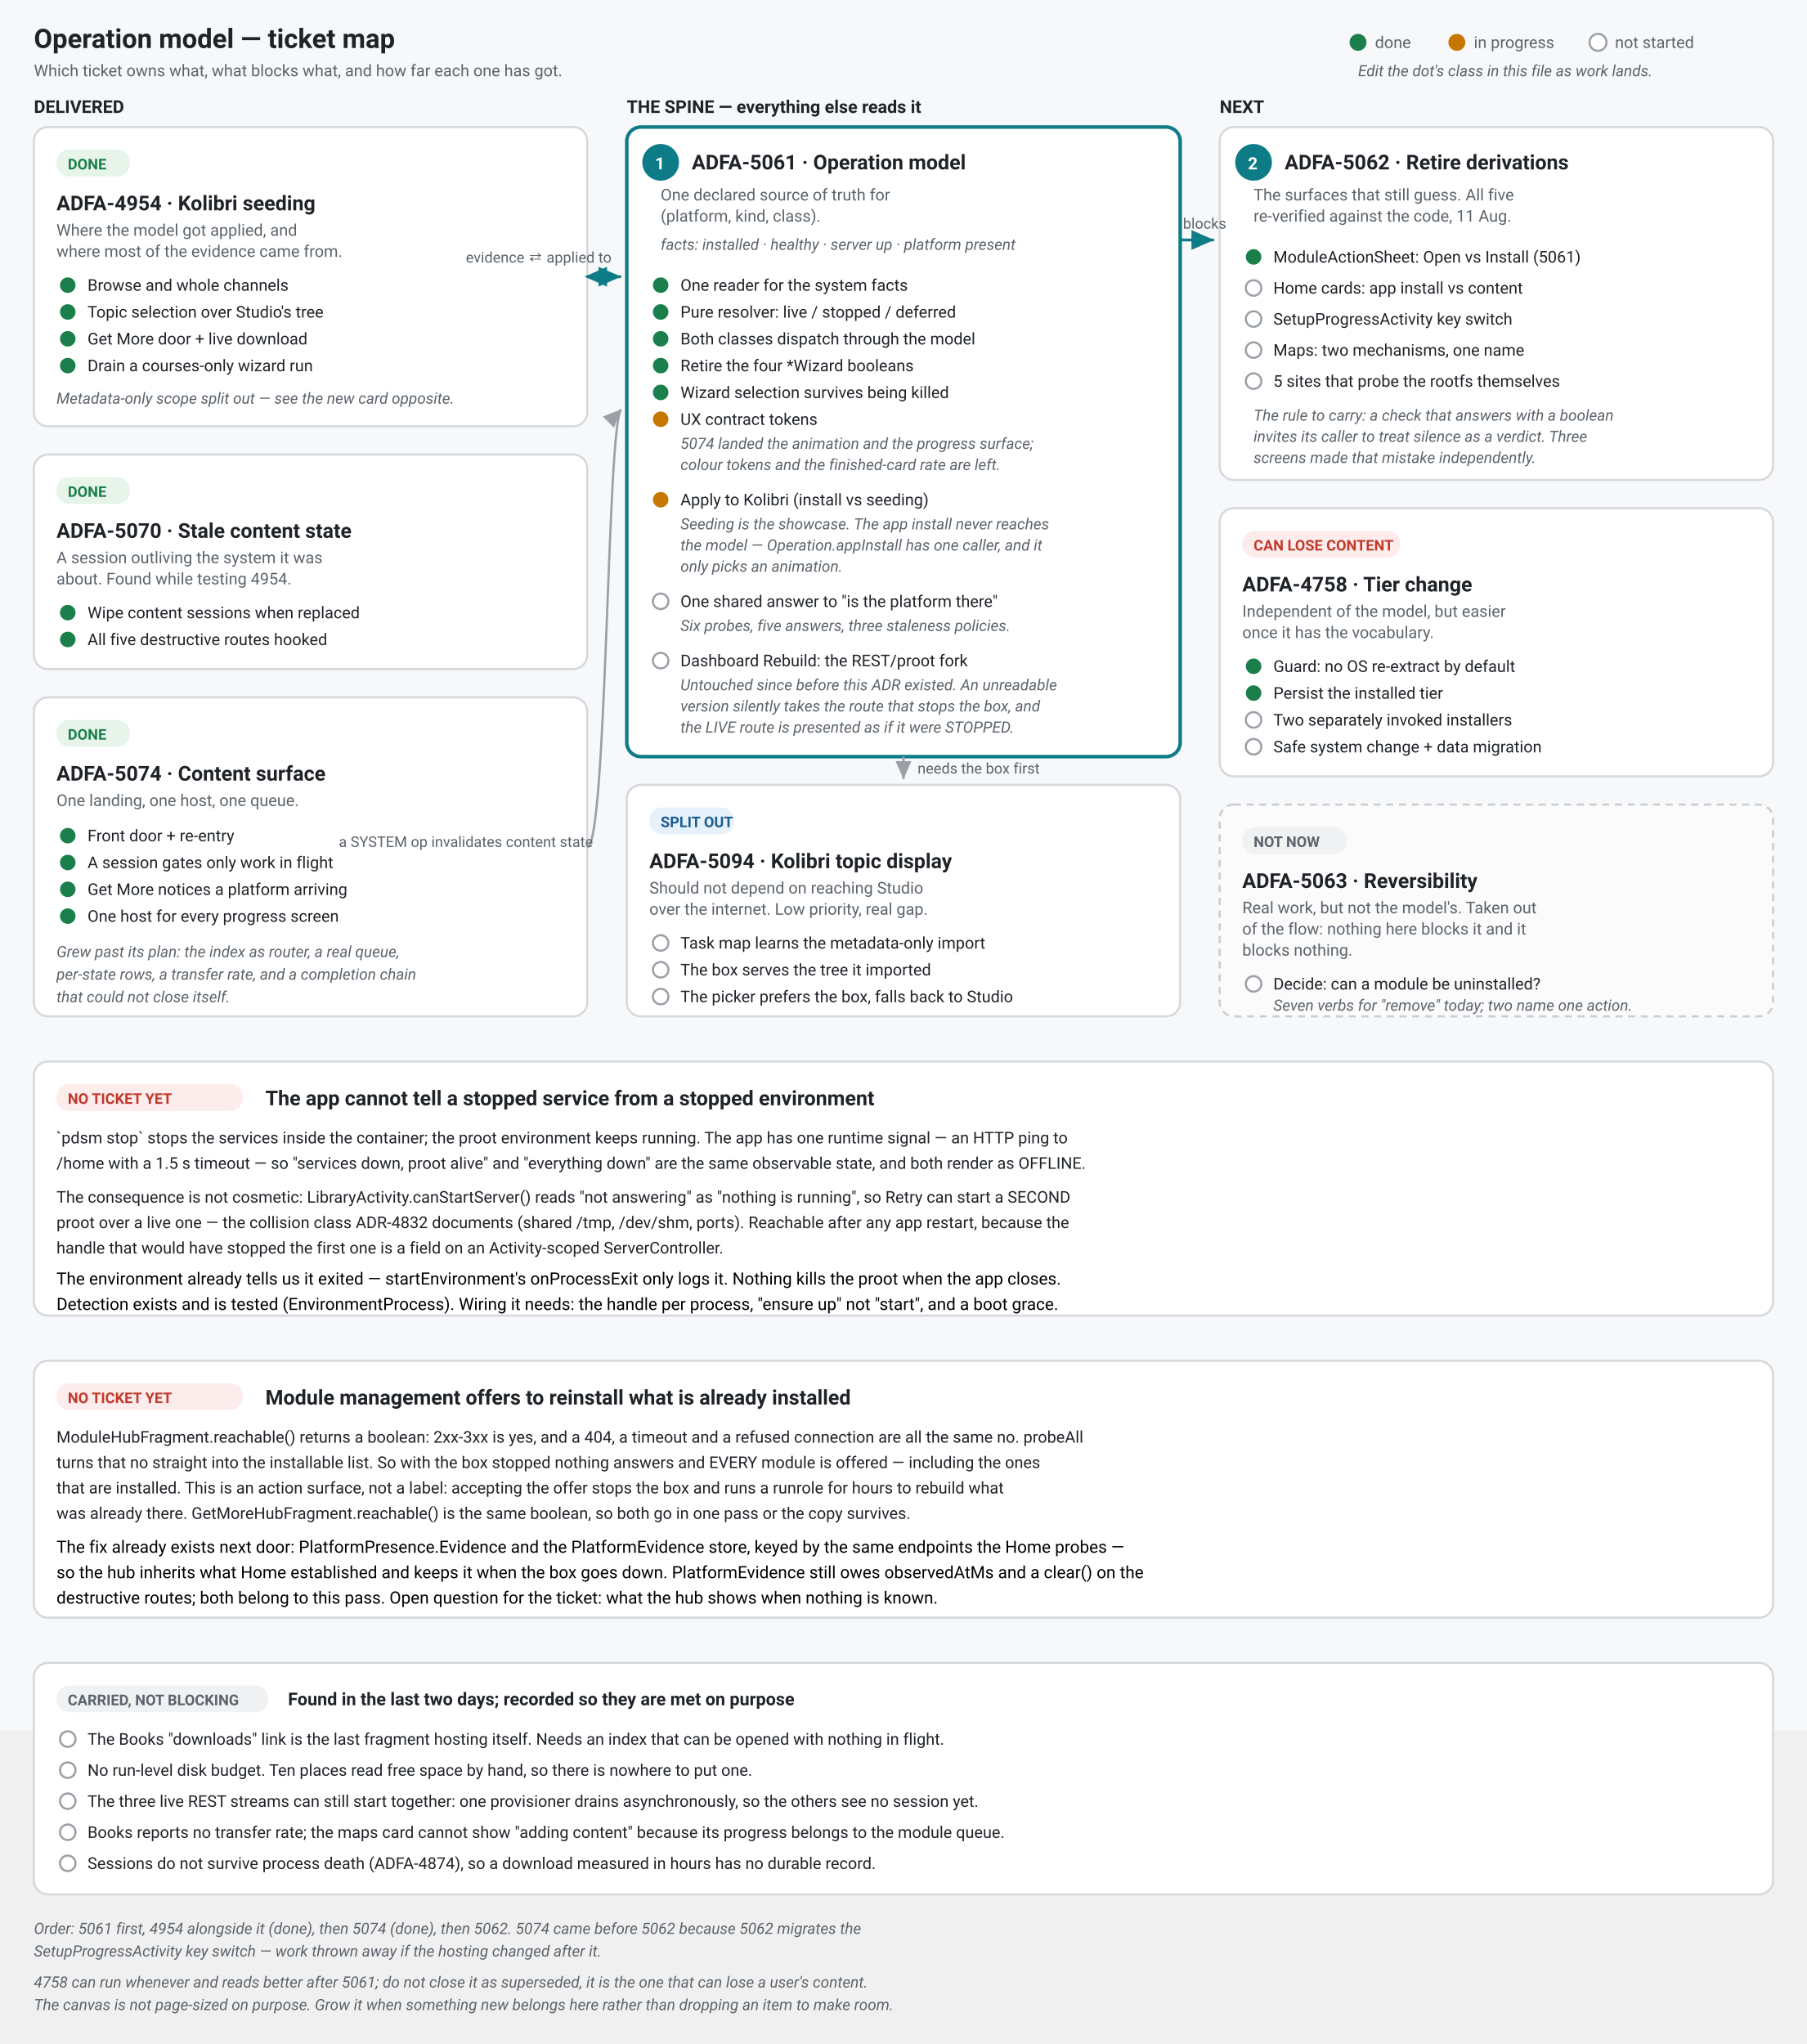
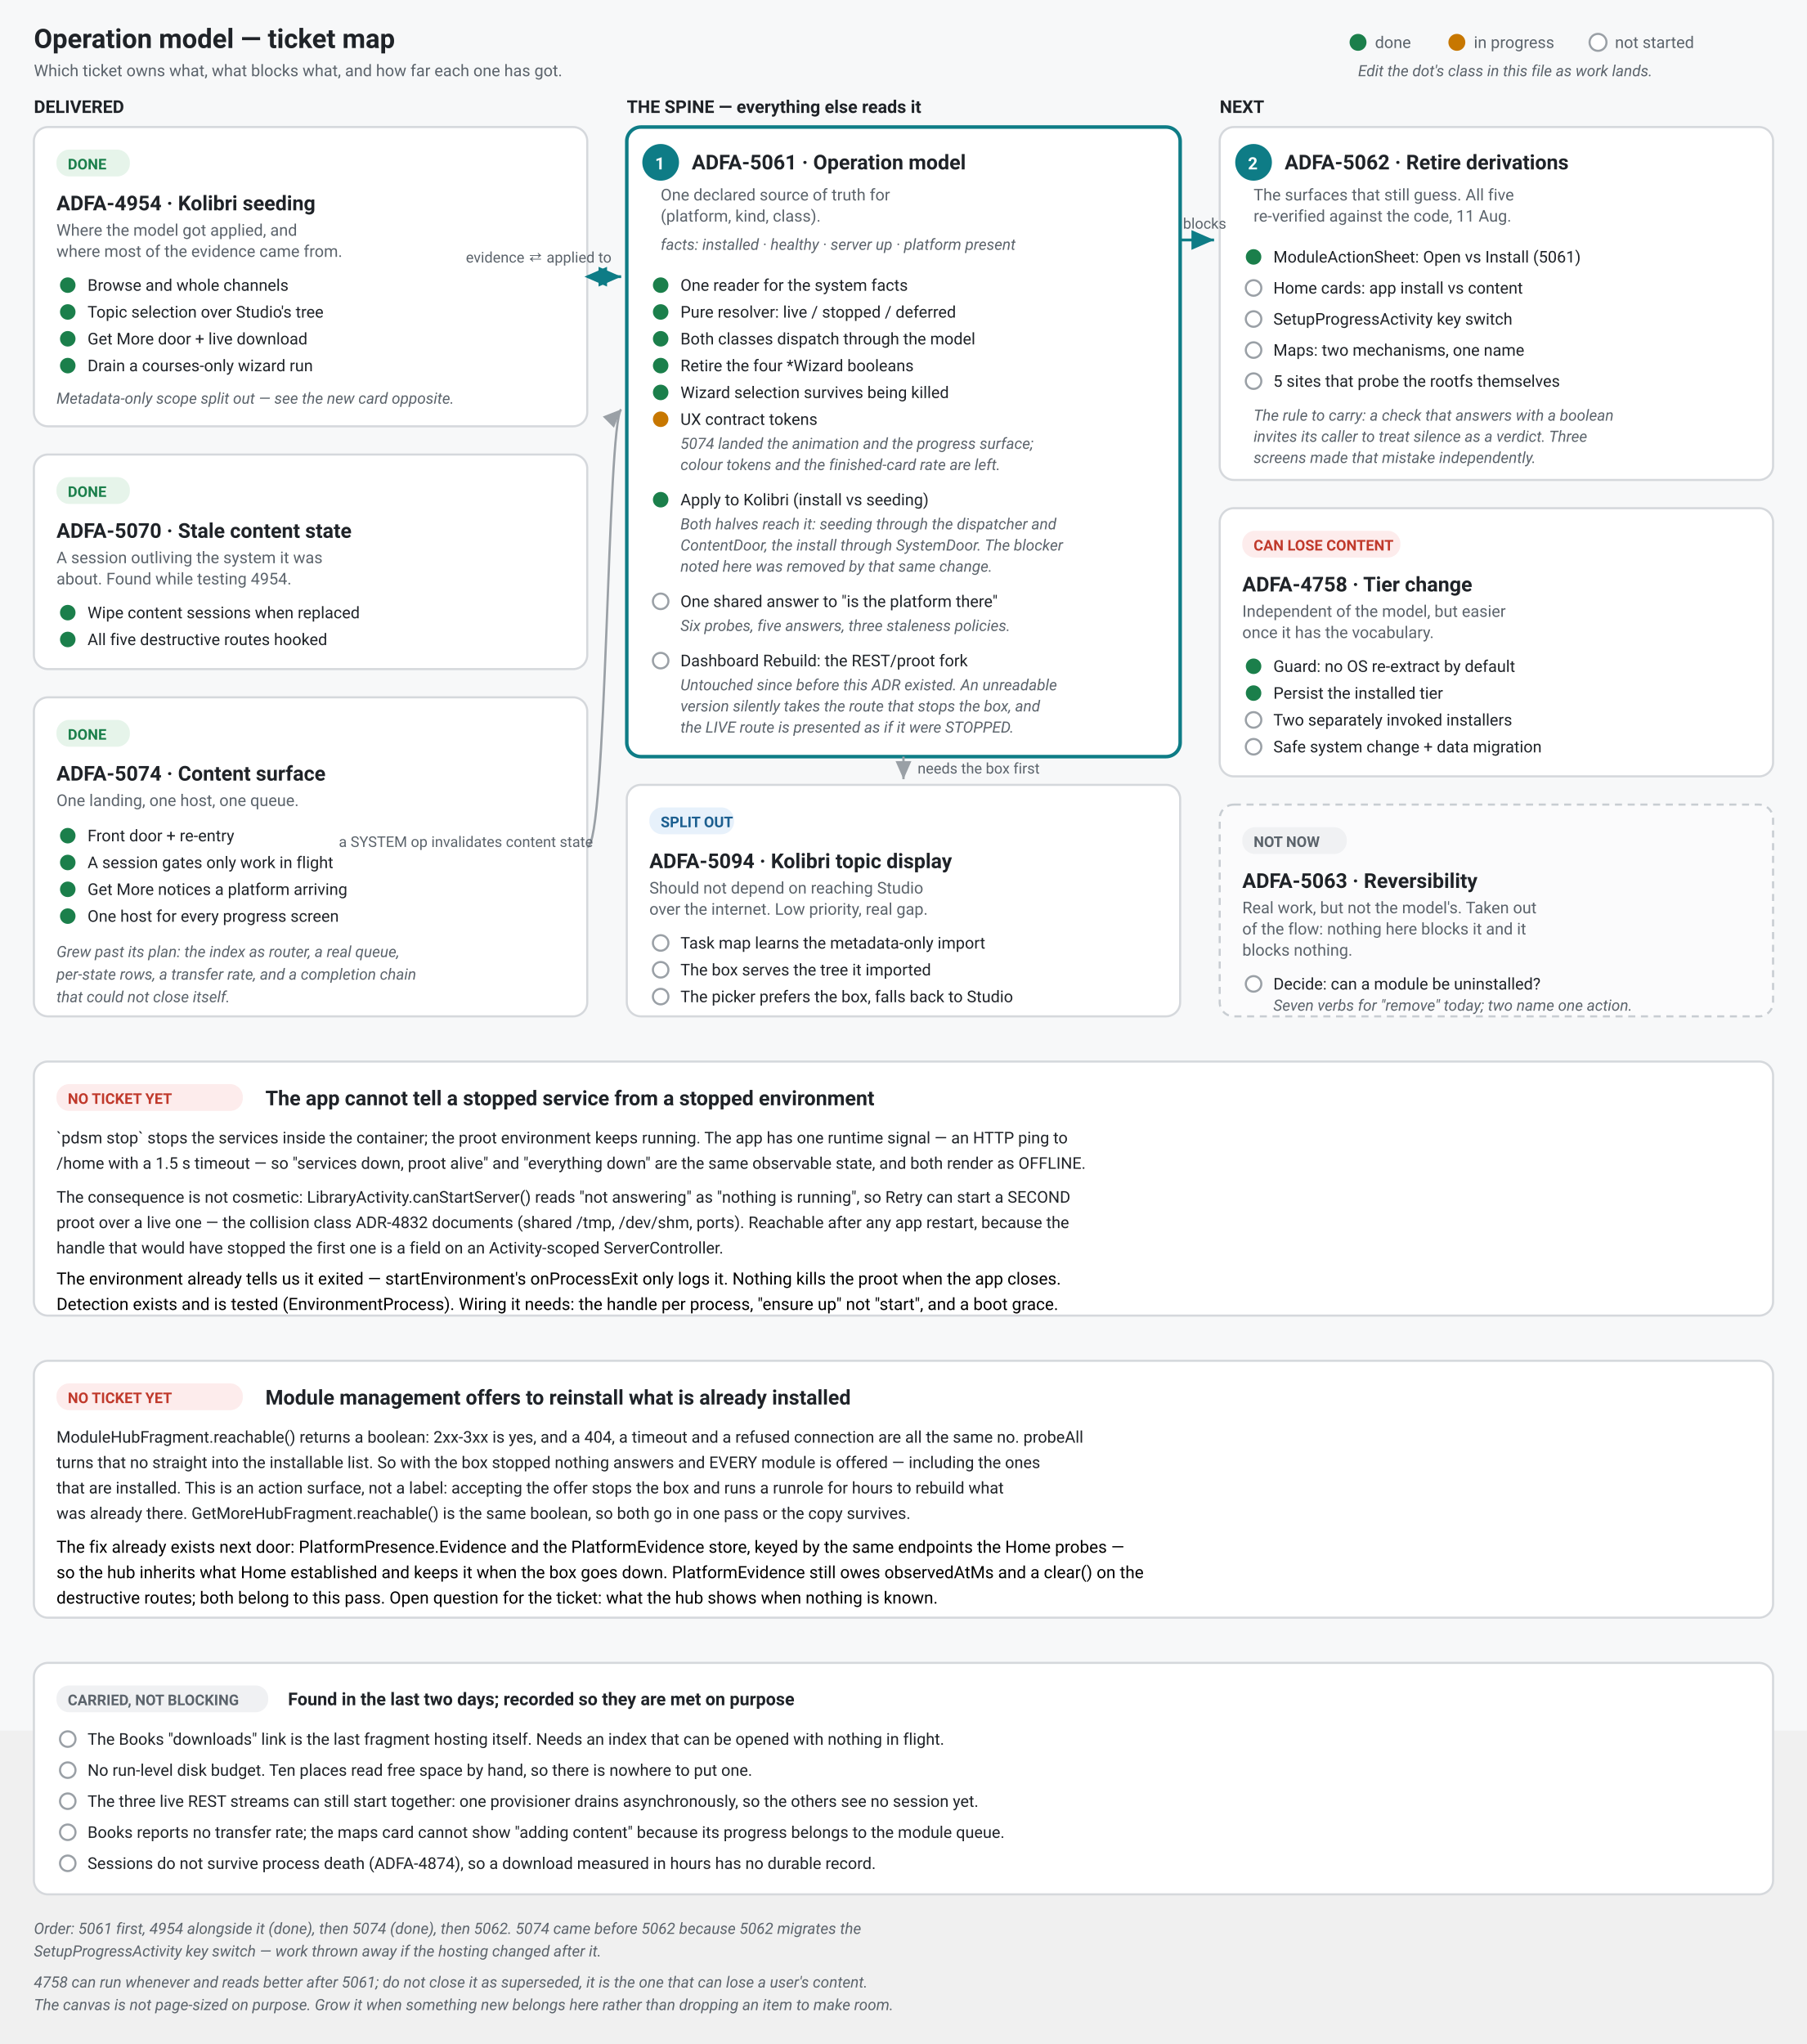
<svg xmlns="http://www.w3.org/2000/svg" viewBox="0 0 1280 1448" width="1280" height="1448" font-family="Segoe UI, Roboto, Helvetica, Arial, sans-serif">
  <style>
  .bg    { fill: #F7F8F9; }
  .card  { fill: #FFFFFF; stroke: #D5D8DC; stroke-width: 1.5; rx: 10; }
  .card-hi { fill: #FFFFFF; stroke: #0E7C86; stroke-width: 2.5; rx: 10; }
  .card-park { fill: #FBFBFC; stroke: #C8CDD2; stroke-width: 1.5; stroke-dasharray: 5 4; rx: 10; }
  .h1    { font-size: 19px; font-weight: 700; fill: #1F2328; }
  .h2    { font-size: 14.5px; font-weight: 700; fill: #1F2328; }
  .h3    { font-size: 12.5px; font-weight: 700; fill: #1F2328; }
  .sub   { font-size: 11.5px; fill: #5B636B; }
  .item  { font-size: 11.5px; fill: #1F2328; }
  .note  { font-size: 11px; fill: #5B636B; font-style: italic; }
  .lnk   { stroke: #9AA0A6; stroke-width: 1.6; fill: none; }
  .lnk-hi{ stroke: #0E7C86; stroke-width: 2; fill: none; }
  .lnklbl{ font-size: 10.5px; fill: #5B636B; }

  /* ---- the three states: change an item's class to move it ---- */
  .s-done { fill: #1B7F4B; stroke: none; }
  .s-doing{ fill: #C77700; stroke: none; }
  .s-todo { fill: #FFFFFF; stroke: #9AA0A6; stroke-width: 1.5; }

  .badge  { fill: #0E7C86; }
  .badgetx{ font-size: 12px; font-weight: 700; fill: #FFFFFF; }
  .chip   { rx: 9; }
  .chiptx { font-size: 10.5px; font-weight: 700; }
</style>
  <defs>
    <marker id="arw" markerWidth="9" markerHeight="9" refX="8" refY="4.5" orient="auto">
      <path d="M0,1 L8,4.5 L0,8 Z" fill="#9AA0A6" />
    </marker>
    <marker id="arwhi" markerWidth="9" markerHeight="9" refX="8" refY="4.5" orient="auto">
      <path d="M0,1 L8,4.5 L0,8 Z" fill="#0E7C86" />
    </marker>
    <marker id="arwhiS" markerWidth="9" markerHeight="9" refX="1" refY="4.5" orient="auto">
      <path d="M8,1 L0,4.5 L8,8 Z" fill="#0E7C86" />
    </marker>
  </defs>
  <rect class="bg" x="0" y="0" width="1280" height="1226" />
  <text class="h1" x="24" y="34">Operation model — ticket map</text>
  <text class="sub" x="24" y="54">Which ticket owns what, what blocks what, and how far each one has got.</text>
  <circle class="s-done" cx="962" cy="30" r="6" />
  <text class="sub" x="974" y="34">done</text>
  <circle class="s-doing" cx="1032" cy="30" r="6" />
  <text class="sub" x="1044" y="34">in progress</text>
  <circle class="s-todo" cx="1132" cy="30" r="6" />
  <text class="sub" x="1144" y="34">not started</text>
  <text class="note" x="962" y="54">Edit the dot's class in this file as work lands.</text>
  <text class="h3" x="24" y="80">DELIVERED</text>
  <rect class="card" x="24" y="90" width="392" height="212" />
  <rect class="chip" x="40" y="106" width="52" height="19" fill="#E6F4EA" stroke="none" />
  <text class="chiptx" x="48" y="120" fill="#1B7F4B">DONE</text>
  <text class="h2" x="40" y="149">ADFA-4954 · Kolibri seeding</text>
  <text class="sub" x="40" y="167">Where the model got applied, and</text>
  <text class="sub" x="40" y="182">where most of the evidence came from.</text>
  <circle class="s-done" cx="48" cy="202" r="5.5" />
  <text class="item" x="62" y="206">Browse and whole channels</text>
  <circle class="s-done" cx="48" cy="221" r="5.5" />
  <text class="item" x="62" y="225">Topic selection over Studio's tree</text>
  <circle class="s-done" cx="48" cy="240" r="5.5" />
  <text class="item" x="62" y="244">Get More door + live download</text>
  <circle class="s-done" cx="48" cy="259" r="5.5" />
  <text class="item" x="62" y="263">Drain a courses-only wizard run</text>
  <text class="note" x="40" y="286">Metadata-only scope split out — see the new card opposite.</text>
  <rect class="card" x="24" y="322" width="392" height="152" />
  <rect class="chip" x="40" y="338" width="52" height="19" fill="#E6F4EA" stroke="none" />
  <text class="chiptx" x="48" y="352" fill="#1B7F4B">DONE</text>
  <text class="h2" x="40" y="381">ADFA-5070 · Stale content state</text>
  <text class="sub" x="40" y="399">A session outliving the system it was</text>
  <text class="sub" x="40" y="414">about. Found while testing 4954.</text>
  <circle class="s-done" cx="48" cy="434" r="5.5" />
  <text class="item" x="62" y="438">Wipe content sessions when replaced</text>
  <circle class="s-done" cx="48" cy="453" r="5.5" />
  <text class="item" x="62" y="457">All five destructive routes hooked</text>
  <rect class="card" x="24" y="494" width="392" height="226" />
  <rect class="chip" x="40" y="510" width="52" height="19" fill="#E6F4EA" stroke="none" />
  <text class="chiptx" x="48" y="524" fill="#1B7F4B">DONE</text>
  <text class="h2" x="40" y="553">ADFA-5074 · Content surface</text>
  <text class="sub" x="40" y="571">One landing, one host, one queue.</text>
  <circle class="s-done" cx="48" cy="592" r="5.5" />
  <text class="item" x="62" y="596">Front door + re-entry</text>
  <circle class="s-done" cx="48" cy="611" r="5.5" />
  <text class="item" x="62" y="615">A session gates only work in flight</text>
  <circle class="s-done" cx="48" cy="630" r="5.5" />
  <text class="item" x="62" y="634">Get More notices a platform arriving</text>
  <circle class="s-done" cx="48" cy="649" r="5.5" />
  <text class="item" x="62" y="653">One host for every progress screen</text>
  <text class="note" x="40" y="678">Grew past its plan: the index as router, a real queue,</text>
  <text class="note" x="40" y="694">per-state rows, a transfer rate, and a completion chain</text>
  <text class="note" x="40" y="710">that could not close itself.</text>
  <text class="h3" x="444" y="80">THE SPINE — everything else reads it</text>
  <rect class="card-hi" x="444" y="90" width="392" height="446" />
  <circle class="badge" cx="468" cy="115" r="13" />
  <text class="badgetx" x="464" y="120">1</text>
  <text class="h2" x="490" y="120">ADFA-5061 · Operation model</text>
  <text class="sub" x="468" y="142">One declared source of truth for</text>
  <text class="sub" x="468" y="157">(platform, kind, class).</text>
  <text class="note" x="468" y="177">facts: installed · healthy · server up · platform present</text>
  <circle class="s-done" cx="468" cy="202" r="5.5" />
  <text class="item" x="482" y="206">One reader for the system facts</text>
  <circle class="s-done" cx="468" cy="221" r="5.5" />
  <text class="item" x="482" y="225">Pure resolver: live / stopped / deferred</text>
  <circle class="s-done" cx="468" cy="240" r="5.5" />
  <text class="item" x="482" y="244">Both classes dispatch through the model</text>
  <circle class="s-done" cx="468" cy="259" r="5.5" />
  <text class="item" x="482" y="263">Retire the four *Wizard booleans</text>
  <circle class="s-done" cx="468" cy="278" r="5.5" />
  <text class="item" x="482" y="282">Wizard selection survives being killed</text>
  <circle class="s-doing" cx="468" cy="297" r="5.5" />
  <text class="item" x="482" y="301">UX contract tokens</text>
  <text class="note" x="482" y="318">5074 landed the animation and the progress surface;</text>
  <text class="note" x="482" y="333">colour tokens and the finished-card rate are left.</text>
-   <circle class="s-doing" cx="468" cy="354" r="5.5" />
+   <circle class="s-done" cx="468" cy="354" r="5.5" />
  <text class="item" x="482" y="358">Apply to Kolibri (install vs seeding)</text>
-   <text class="note" x="482" y="375">Seeding is the showcase. The app install never reaches</text>
-   <text class="note" x="482" y="390">the model — Operation.appInstall has one caller, and it</text>
-   <text class="note" x="482" y="405">only picks an animation.</text>
+   <text class="note" x="482" y="375">Both halves reach it: seeding through the dispatcher and</text>
+   <text class="note" x="482" y="390">ContentDoor, the install through SystemDoor. The blocker</text>
+   <text class="note" x="482" y="405">noted here was removed by that same change.</text>
  <circle class="s-todo" cx="468" cy="426" r="5.5" />
  <text class="item" x="482" y="430">One shared answer to "is the platform there"</text>
  <text class="note" x="482" y="447">Six probes, five answers, three staleness policies.</text>
  <circle class="s-todo" cx="468" cy="468" r="5.5" />
  <text class="item" x="482" y="472">Dashboard Rebuild: the REST/proot fork</text>
  <text class="note" x="482" y="489">Untouched since before this ADR existed. An unreadable</text>
  <text class="note" x="482" y="504">version silently takes the route that stops the box, and</text>
  <text class="note" x="482" y="519">the LIVE route is presented as if it were STOPPED.</text>
  <rect class="card" x="444" y="556" width="392" height="164" />
  <rect class="chip" x="460" y="572" width="60" height="19" fill="#E7F1FB" stroke="none" />
  <text class="chiptx" x="468" y="586" fill="#1B5E8F">SPLIT OUT</text>
  <text class="h2" x="460" y="615">ADFA-5094 · Kolibri topic display</text>
  <text class="sub" x="460" y="633">Should not depend on reaching Studio</text>
  <text class="sub" x="460" y="648">over the internet. Low priority, real gap.</text>
  <circle class="s-todo" cx="468" cy="668" r="5.5" />
  <text class="item" x="482" y="672">Task map learns the metadata-only import</text>
  <circle class="s-todo" cx="468" cy="687" r="5.5" />
  <text class="item" x="482" y="691">The box serves the tree it imported</text>
  <circle class="s-todo" cx="468" cy="706" r="5.5" />
  <text class="item" x="482" y="710">The picker prefers the box, falls back to Studio</text>
  <text class="h3" x="864" y="80">NEXT</text>
  <rect class="card" x="864" y="90" width="392" height="250" />
  <circle class="badge" cx="888" cy="115" r="13" />
  <text class="badgetx" x="884" y="120">2</text>
  <text class="h2" x="910" y="120">ADFA-5062 · Retire derivations</text>
  <text class="sub" x="888" y="142">The surfaces that still guess. All five</text>
  <text class="sub" x="888" y="157">re-verified against the code, 11 Aug.</text>
  <circle class="s-done" cx="888" cy="182" r="5.5" />
  <text class="item" x="902" y="186">ModuleActionSheet: Open vs Install (5061)</text>
  <circle class="s-todo" cx="888" cy="204" r="5.5" />
  <text class="item" x="902" y="208">Home cards: app install vs content</text>
  <circle class="s-todo" cx="888" cy="226" r="5.5" />
  <text class="item" x="902" y="230">SetupProgressActivity key switch</text>
  <circle class="s-todo" cx="888" cy="248" r="5.5" />
  <text class="item" x="902" y="252">Maps: two mechanisms, one name</text>
  <circle class="s-todo" cx="888" cy="270" r="5.5" />
  <text class="item" x="902" y="274">5 sites that probe the rootfs themselves</text>
  <text class="note" x="888" y="298">The rule to carry: a check that answers with a boolean</text>
  <text class="note" x="888" y="313">invites its caller to treat silence as a verdict. Three</text>
  <text class="note" x="888" y="328">screens made that mistake independently.</text>
  <rect class="card" x="864" y="360" width="392" height="190" />
  <rect class="chip" x="880" y="376" width="112" height="19" fill="#FDECEC" stroke="none" />
  <text class="chiptx" x="888" y="390" fill="#C0392B">CAN LOSE CONTENT</text>
  <text class="h2" x="880" y="419">ADFA-4758 · Tier change</text>
  <text class="sub" x="880" y="437">Independent of the model, but easier</text>
  <text class="sub" x="880" y="452">once it has the vocabulary.</text>
  <circle class="s-done" cx="888" cy="472" r="5.5" />
  <text class="item" x="902" y="476">Guard: no OS re-extract by default</text>
  <circle class="s-done" cx="888" cy="491" r="5.5" />
  <text class="item" x="902" y="495">Persist the installed tier</text>
  <circle class="s-todo" cx="888" cy="510" r="5.5" />
  <text class="item" x="902" y="514">Two separately invoked installers</text>
  <circle class="s-todo" cx="888" cy="529" r="5.5" />
  <text class="item" x="902" y="533">Safe system change + data migration</text>
  <rect class="card-park" x="864" y="570" width="392" height="150" />
  <rect class="chip" x="880" y="586" width="74" height="19" fill="#F0F1F3" stroke="none" />
  <text class="chiptx" x="888" y="600" fill="#5B636B">NOT NOW</text>
  <text class="h2" x="880" y="629">ADFA-5063 · Reversibility</text>
  <text class="sub" x="880" y="647">Real work, but not the model's. Taken out</text>
  <text class="sub" x="880" y="662">of the flow: nothing here blocks it and it</text>
  <text class="sub" x="880" y="677">blocks nothing.</text>
  <circle class="s-todo" cx="888" cy="697" r="5.5" />
  <text class="item" x="902" y="701">Decide: can a module be uninstalled?</text>
  <text class="note" x="902" y="716">Seven verbs for "remove" today; two name one action.</text>
  <path class="lnk-hi" d="M416,196 L440,196" marker-end="url(#arwhi)" marker-start="url(#arwhiS)" />
  <text class="lnklbl" x="330" y="186">evidence ⇄ applied to</text>
  <path class="lnk-hi" d="M836,170 L860,170" marker-end="url(#arwhi)" />
  <text class="lnklbl" x="838" y="162">blocks</text>
  <path class="lnk" d="M640,536 L640,552" marker-end="url(#arw)" />
  <text class="lnklbl" x="650" y="548">needs the box first</text>
  <path class="lnk" d="M416,600 C430,600 430,300 440,290" marker-end="url(#arw)" />
  <text class="lnklbl" x="240" y="600">a SYSTEM op invalidates content state</text>
  <rect class="card" x="24" y="752" width="1232" height="180" stroke="#C0392B" stroke-width="2.5" />
  <rect class="chip" x="40" y="768" width="132" height="19" fill="#FDECEC" stroke="none" />
  <text class="chiptx" x="48" y="782" fill="#C0392B">NO TICKET YET</text>
  <text class="h2" x="188" y="783">The app cannot tell a stopped service from a stopped environment</text>
  <text class="item" x="40" y="810">`pdsm stop` stops the services inside the container; the proot environment keeps running. The app has one runtime signal — an HTTP ping to</text>
  <text class="item" x="40" y="828">/home with a 1.5 s timeout — so "services down, proot alive" and "everything down" are the same observable state, and both render as OFFLINE.</text>
  <text class="item" x="40" y="852">The consequence is not cosmetic: LibraryActivity.canStartServer() reads "not answering" as "nothing is running", so Retry can start a SECOND</text>
  <text class="item" x="40" y="870">proot over a live one — the collision class ADR-4832 documents (shared /tmp, /dev/shm, ports). Reachable after any app restart, because the</text>
  <text class="item" x="40" y="888">handle that would have stopped the first one is a field on an Activity-scoped ServerController.</text>
  <text class="code" x="40" y="910">The environment already tells us it exited — startEnvironment's onProcessExit only logs it. Nothing kills the proot when the app closes.</text>
  <text class="code" x="40" y="928">Detection exists and is tested (EnvironmentProcess). Wiring it needs: the handle per process, "ensure up" not "start", and a boot grace.</text>
  <rect class="card" x="24" y="964" width="1232" height="182" stroke="#C0392B" stroke-width="2.5" />
  <rect class="chip" x="40" y="980" width="132" height="19" fill="#FDECEC" stroke="none" />
  <text class="chiptx" x="48" y="994" fill="#C0392B">NO TICKET YET</text>
  <text class="h2" x="188" y="995">Module management offers to reinstall what is already installed</text>
  <text class="item" x="40" y="1022">ModuleHubFragment.reachable() returns a boolean: 2xx-3xx is yes, and a 404, a timeout and a refused connection are all the same no. probeAll</text>
  <text class="item" x="40" y="1040">turns that no straight into the installable list. So with the box stopped nothing answers and EVERY module is offered — including the ones</text>
  <text class="item" x="40" y="1058">that are installed. This is an action surface, not a label: accepting the offer stops the box and runs a runrole for hours to rebuild what</text>
  <text class="item" x="40" y="1076">was already there. GetMoreHubFragment.reachable() is the same boolean, so both go in one pass or the copy survives.</text>
  <text class="code" x="40" y="1100">The fix already exists next door: PlatformPresence.Evidence and the PlatformEvidence store, keyed by the same endpoints the Home probes —</text>
  <text class="code" x="40" y="1118">so the hub inherits what Home established and keeps it when the box goes down. PlatformEvidence still owes observedAtMs and a clear() on the</text>
  <text class="code" x="40" y="1136">destructive routes; both belong to this pass. Open question for the ticket: what the hub shows when nothing is known.</text>
  <rect class="card" x="24" y="1178" width="1232" height="164" />
  <rect class="chip" x="40" y="1194" width="150" height="19" fill="#F0F1F3" stroke="none" />
  <text class="chiptx" x="48" y="1208" fill="#5B636B">CARRIED, NOT BLOCKING</text>
  <text class="h3" x="204" y="1208">Found in the last two days; recorded so they are met on purpose</text>
  <circle class="s-todo" cx="48" cy="1232" r="5.5" />
  <text class="item" x="62" y="1236">The Books "downloads" link is the last fragment hosting itself. Needs an index that can be opened with nothing in flight.</text>
  <circle class="s-todo" cx="48" cy="1254" r="5.5" />
  <text class="item" x="62" y="1258">No run-level disk budget. Ten places read free space by hand, so there is nowhere to put one.</text>
  <circle class="s-todo" cx="48" cy="1276" r="5.5" />
  <text class="item" x="62" y="1280">The three live REST streams can still start together: one provisioner drains asynchronously, so the others see no session yet.</text>
  <circle class="s-todo" cx="48" cy="1298" r="5.5" />
  <text class="item" x="62" y="1302">Books reports no transfer rate; the maps card cannot show "adding content" because its progress belongs to the module queue.</text>
  <circle class="s-todo" cx="48" cy="1320" r="5.5" />
  <text class="item" x="62" y="1324">Sessions do not survive process death (ADFA-4874), so a download measured in hours has no durable record.</text>
  <text class="note" x="24" y="1370">Order: 5061 first, 4954 alongside it (done), then 5074 (done), then 5062. 5074 came before 5062 because 5062 migrates the</text>
  <text class="note" x="24" y="1386">SetupProgressActivity key switch — work thrown away if the hosting changed after it.</text>
  <text class="note" x="24" y="1408">4758 can run whenever and reads better after 5061; do not close it as superseded, it is the one that can lose a user's content.</text>
  <text class="note" x="24" y="1424">The canvas is not page-sized on purpose. Grow it when something new belongs here rather than dropping an item to make room.</text>
</svg>
